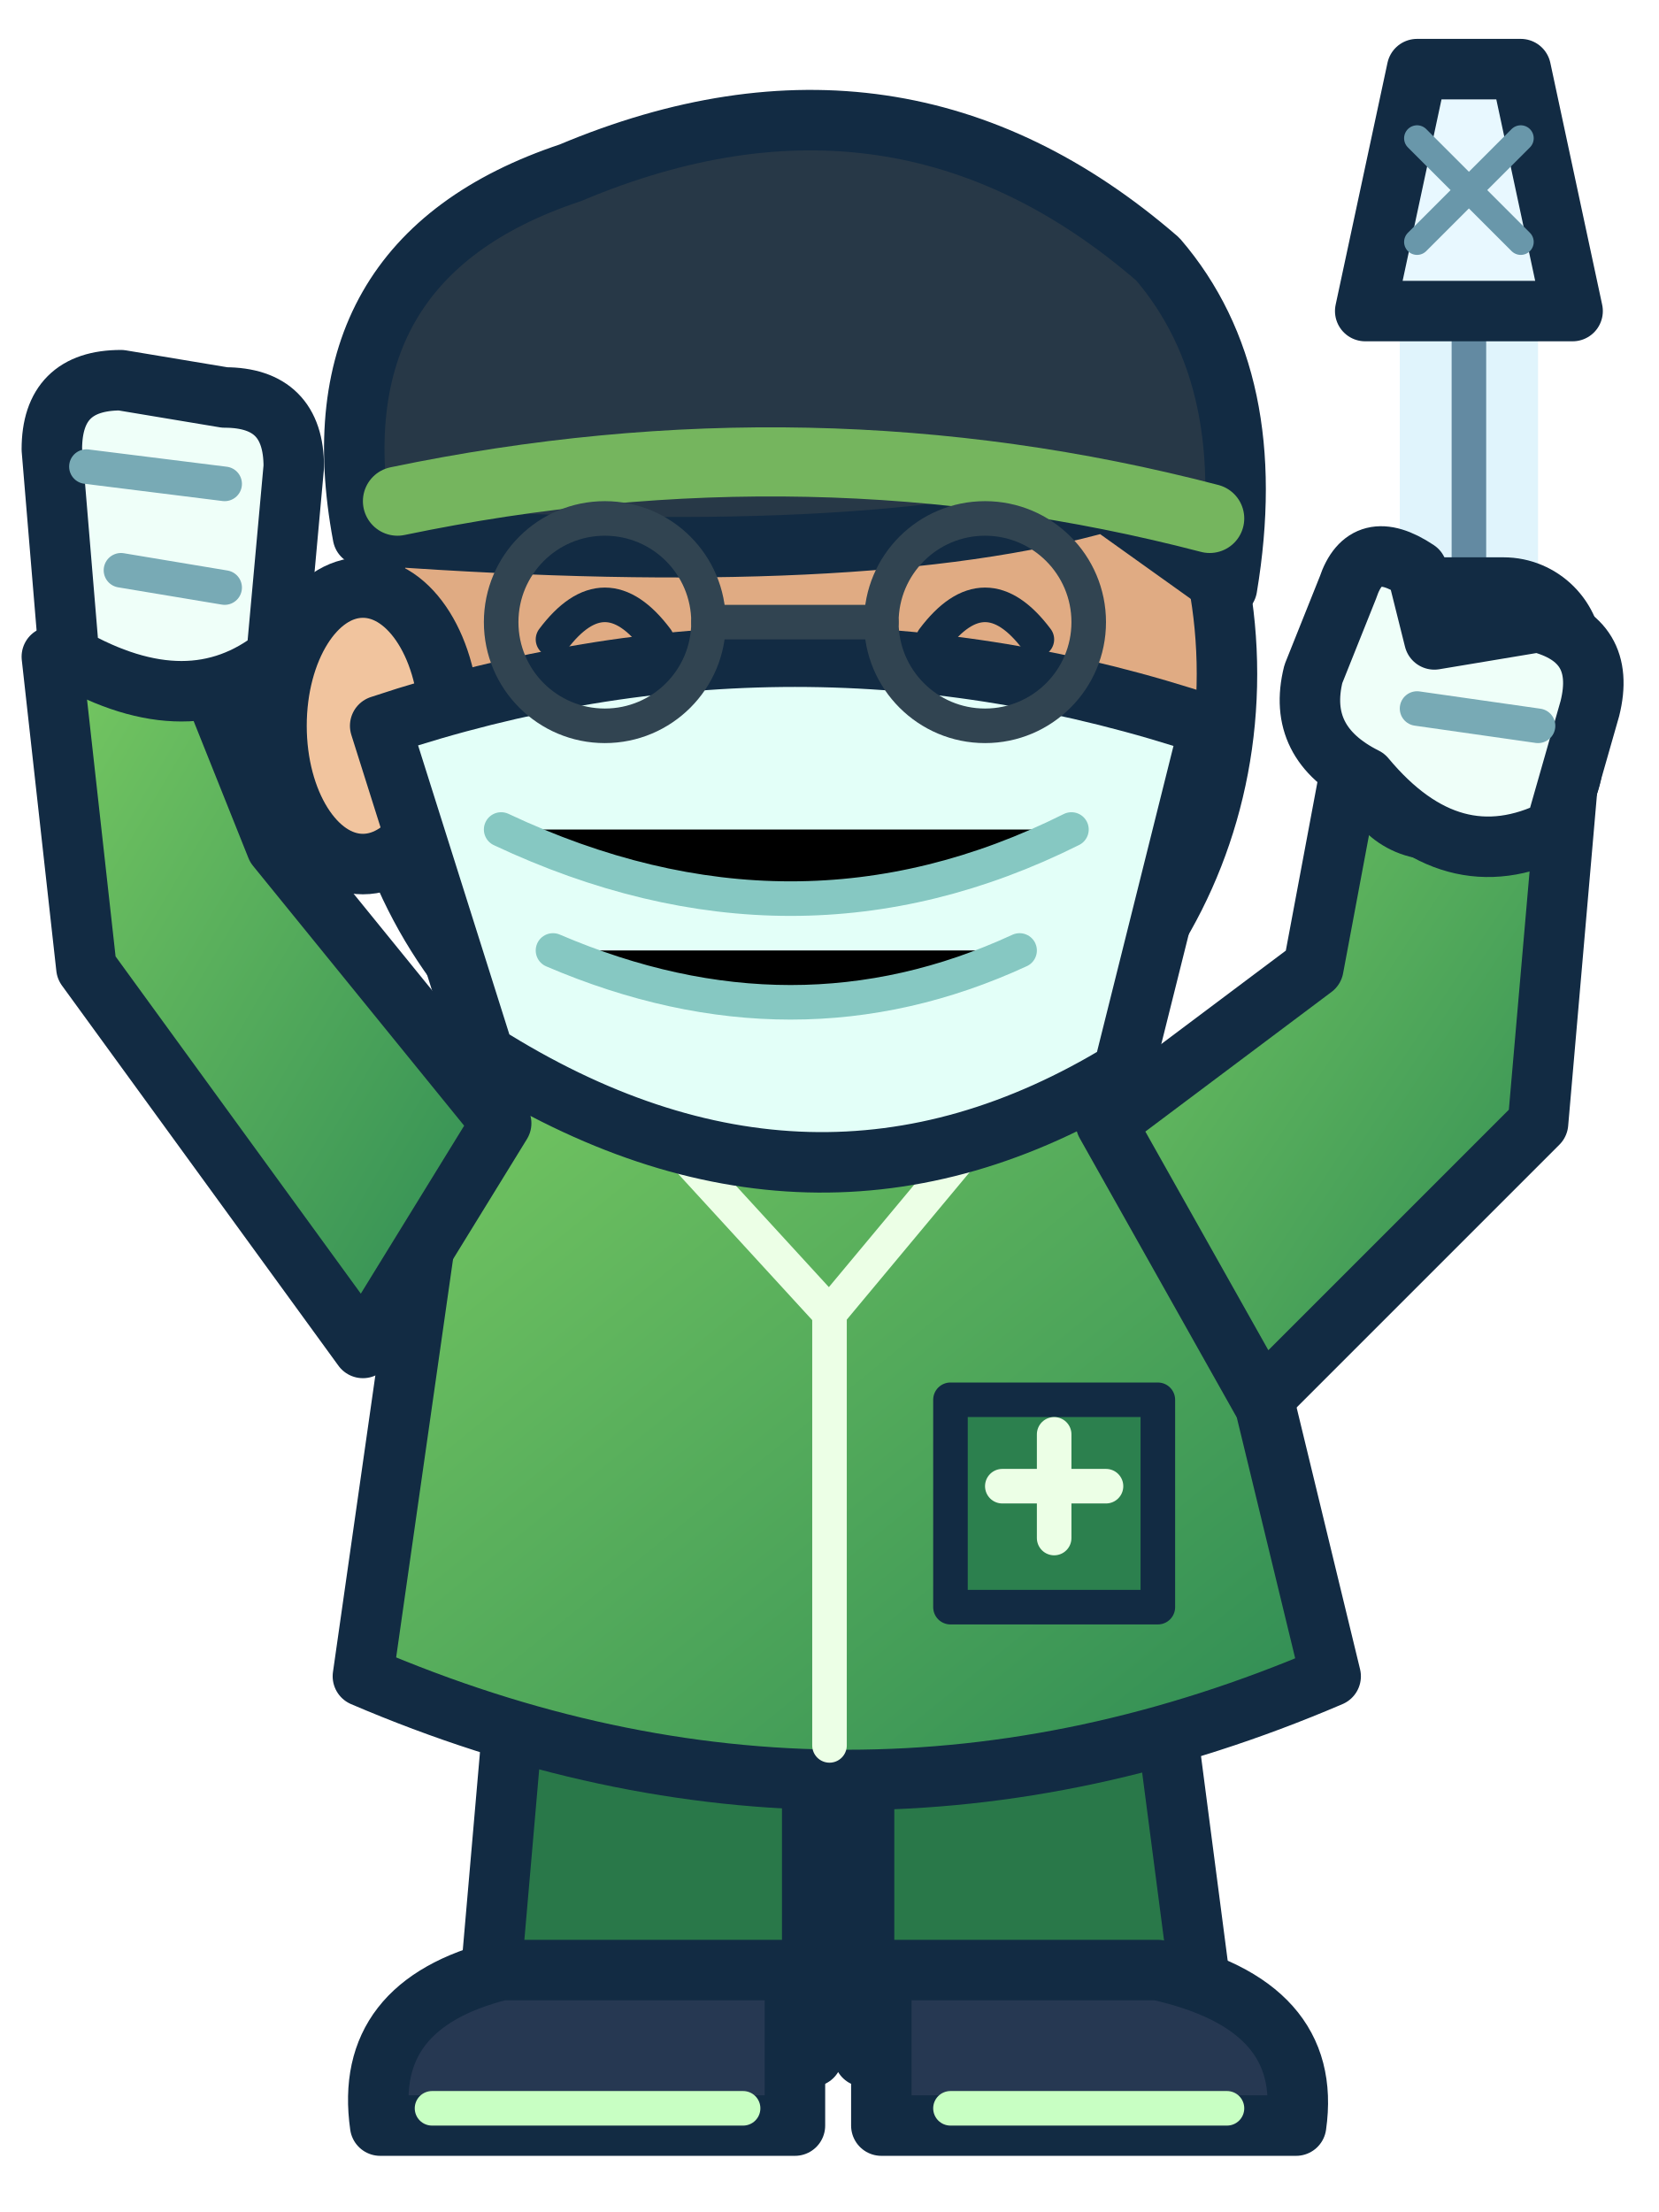
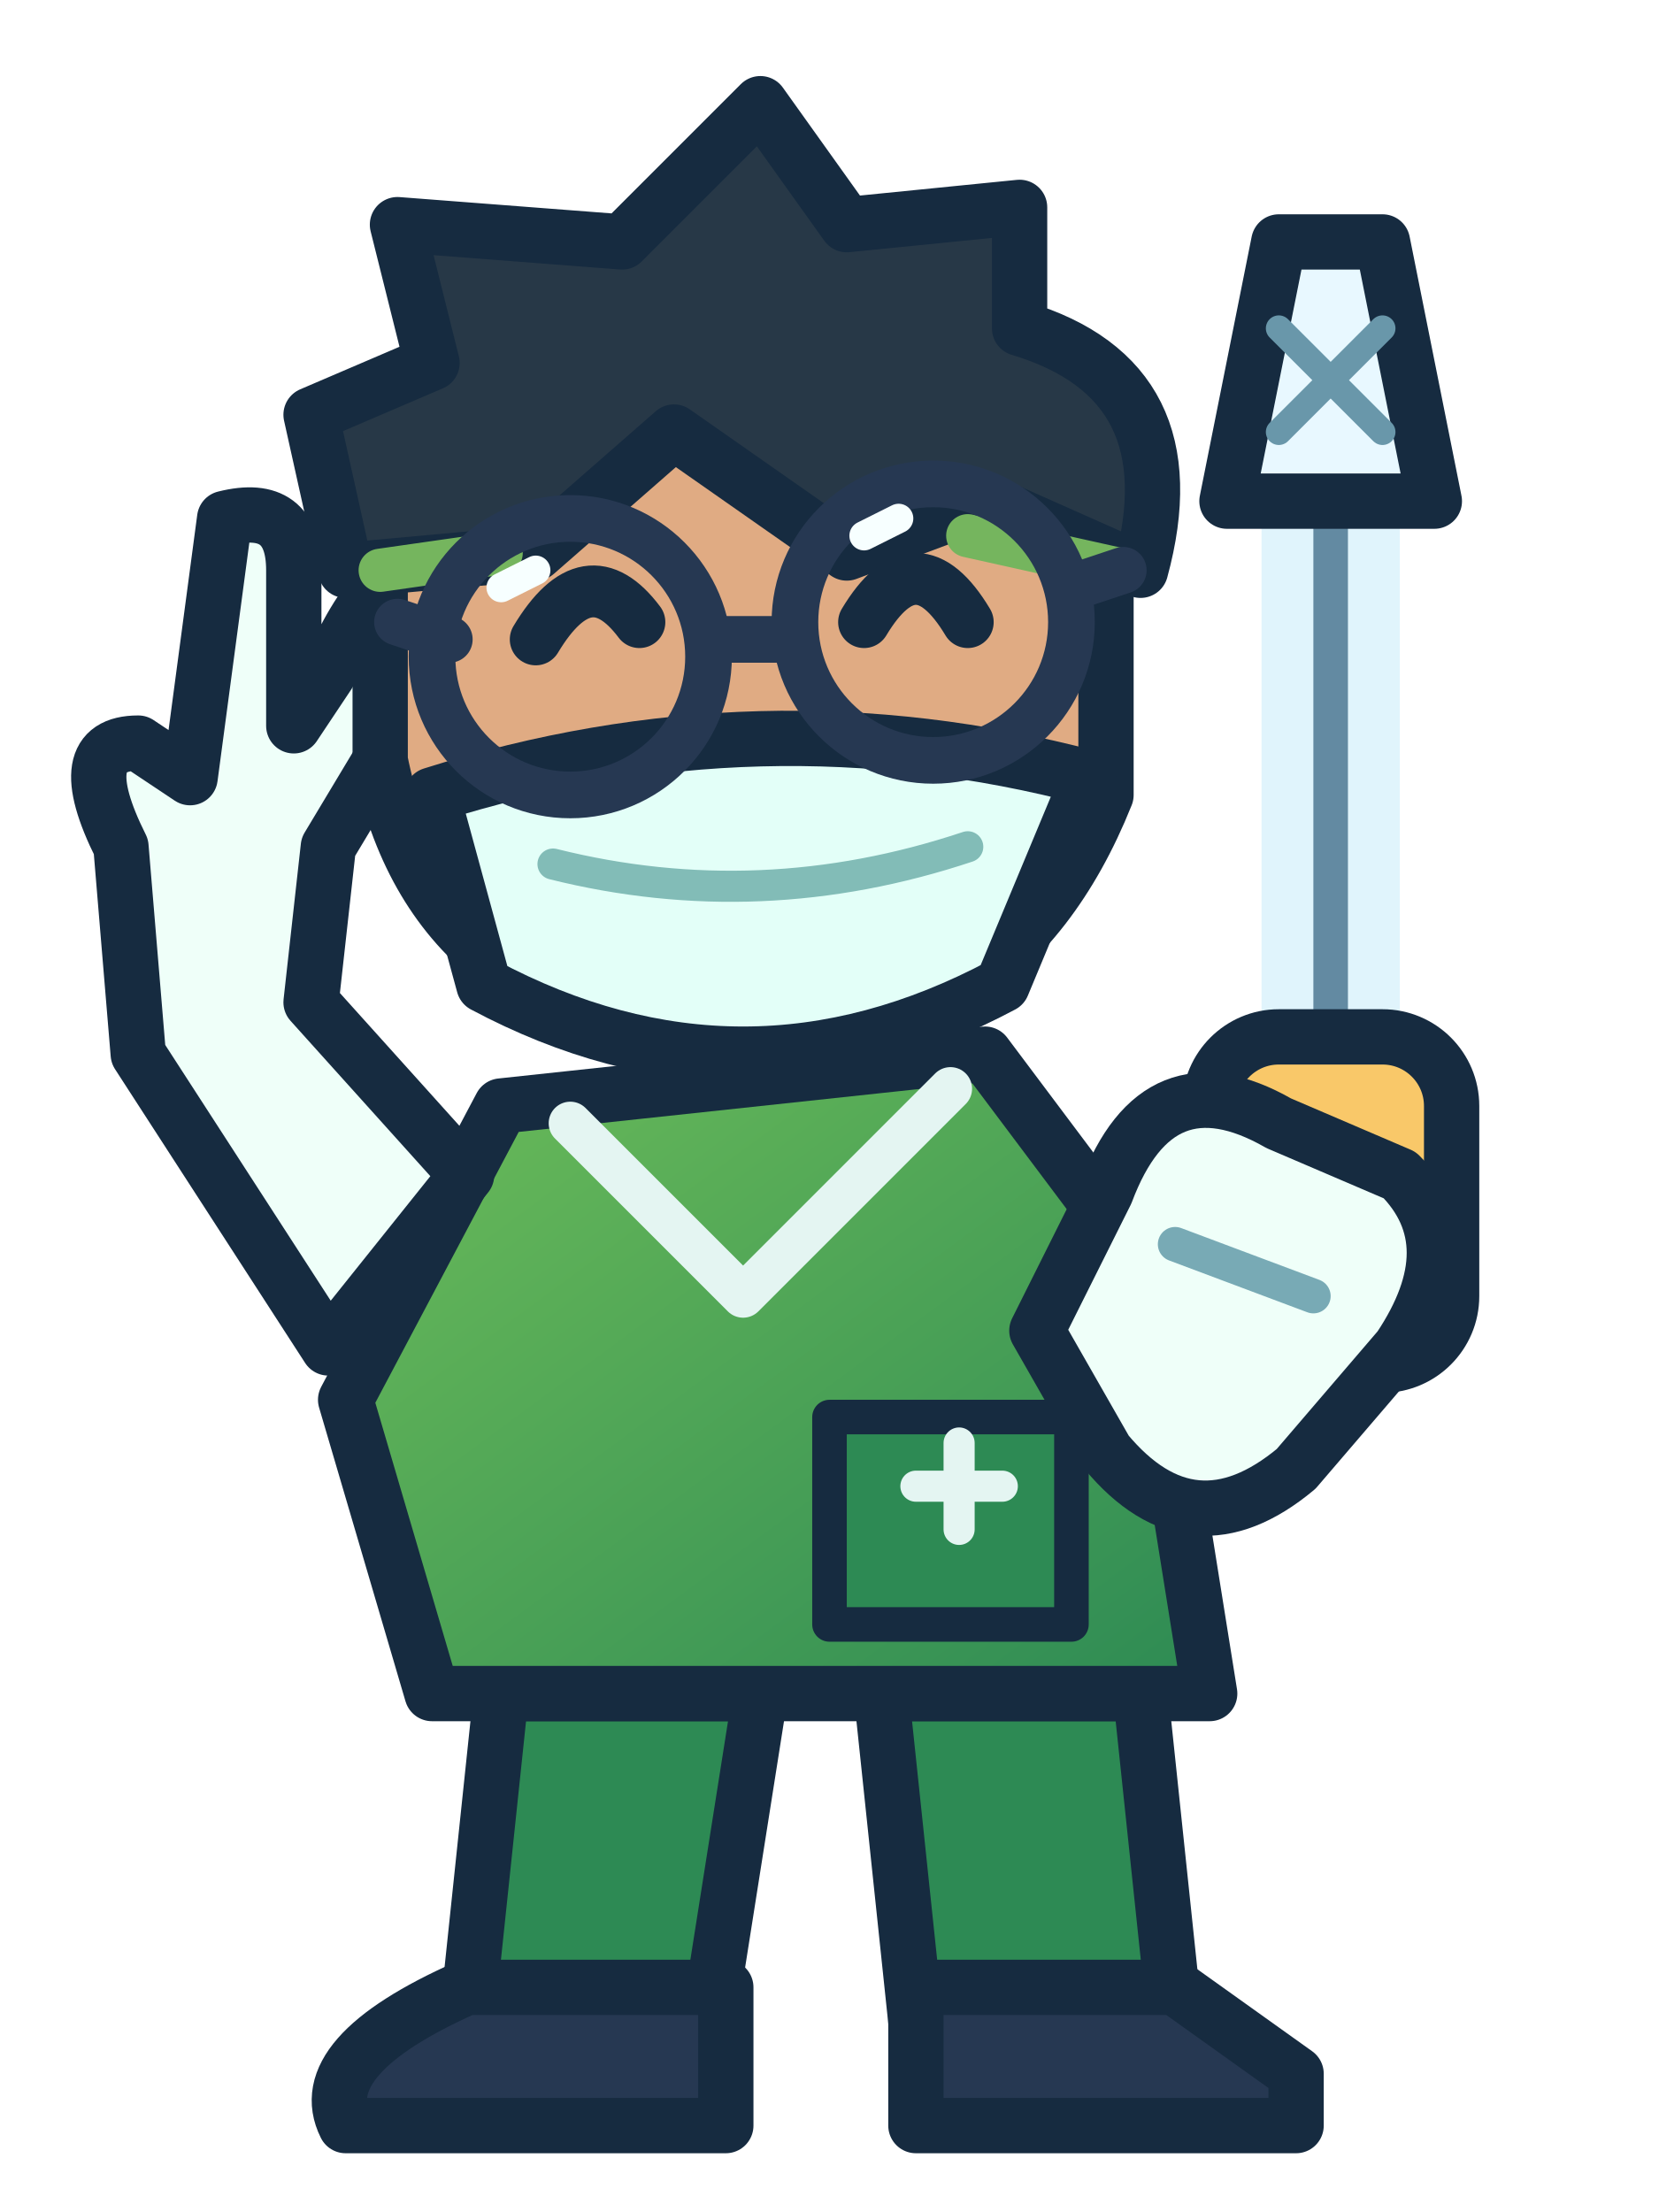
<svg xmlns="http://www.w3.org/2000/svg" width="96" height="128" viewBox="0 0 96 128" role="img" aria-labelledby="alex-victory-title alex-victory-desc">
  <defs>
-     <linearGradient id="alex-victory-scrubs" x2="1" y2="1">
-       <stop stop-color="#7acb62" />
+     <linearGradient id="alex-victory-scrubs" x1="0" y1="0" x2="1" y2="1">
+       <stop stop-color="#6dbd59" />
      <stop offset="1" stop-color="#2d8a54" />
    </linearGradient>
  </defs>
-   <g stroke="#122b43" stroke-width="3.5" stroke-linejoin="round" stroke-linecap="round">
+   <g stroke="#162b40" stroke-width="3.2" stroke-linejoin="round" stroke-linecap="round">
    <g id="alex-victory-legs">
-       <path d="M30 96h17v23H28zM50 96h17l3 23H50z" fill="#297849" />
-       <path d="M29 114h17v9H22q-1-7 7-9M51 114h16q9 2 8 9H51z" fill="#263852" />
-       <path d="M25 122h18m12 0h16" stroke="#c8ffc3" stroke-width="2" />
+       <path d="M29 98H44L41 117H27ZM51 98H66L68 117H53Z" fill="#2d8a54" />
+       <path d="M27 115H42V123H20Q18 119 27 115ZM53 115H68L75 120V123H53Z" fill="#263852" />
    </g>
    <g id="alex-victory-torso">
-       <path d="M26 62Q48 53 69 64l8 33q-28 12-56 0z" fill="url(#alex-victory-scrubs)" />
-       <path d="m37 64 11 12 10-12M48 76v25" fill="none" stroke="#ecffe6" stroke-width="2" />
-       <path d="M55 81h12v12H55z" fill="#2c804e" stroke-width="2" />
-       <path d="M58 86h6m-3-3v6" stroke="#ecffe6" stroke-width="2" />
-     </g>
-     <g id="alex-victory-raised-arms" fill="url(#alex-victory-scrubs)">
-       <path d="M29 65 16 49 10 34 3 38 5 56 21 78z" />
-       <path d="m64 65 12-9 3-16 12 2-2 23-16 16z" />
+       <path d="M29 64L57 61L66 73L70 98H25L20 81Z" fill="url(#alex-victory-scrubs)" />
+       <path d="M33 65L43 75L55 63" fill="none" stroke="#e4f5f2" stroke-width="2.5" />
+       <path d="M48 82H62V94H48Z" fill="#2d8a54" stroke-width="2" />
+       <path d="M53 86h5m-2.5-2.5v5" stroke="#e4f5f2" stroke-width="1.8" />
    </g>
    <g id="alex-victory-tool">
-       <path d="M85 44V18" stroke="#e0f4fc" stroke-width="8" />
-       <path d="M85 39V17" stroke="#638aa2" stroke-width="2" />
-       <path d="M79 18h12L88 4h-6z" fill="#e8f8ff" />
-       <path d="m82 8 6 6m-6 0 6-6" stroke="#6997aa" stroke-width="1.5" />
-       <rect x="79" y="34" width="12" height="14" rx="4" fill="#f9c869" />
+       <path d="M77 69V29" stroke="#e0f4fc" stroke-width="8" />
+       <path d="M77 61V30" stroke="#638aa2" stroke-width="2" />
+       <path d="M71 29h12l-3-15h-6z" fill="#e8f8ff" />
+       <path d="m74 19 6 6m-6 0 6-6" stroke="#6997aa" stroke-width="1.5" />
+       <rect x="70" y="60" width="14" height="19" rx="4" fill="#f9c869" />
    </g>
-     <g id="alex-victory-gloves" fill="#effff9">
-       <path d="M4 38 3 26q0-4 4-4l6 1q4 0 4 4l-1 11q-5 4-12 0z" />
-       <path d="m5 27 8 1m-6 5 6 1" stroke="#78aab5" stroke-width="2" />
-       <path d="M79 45q-4-2-3-6l2-5q1-3 4-1l1 4 6-1q4 1 3 5l-2 7q-6 3-11-3z" />
-       <path d="m82 41 7 1" stroke="#78aab5" stroke-width="2" />
+     <g id="alex-victory-raised-arms">
+       <g id="alex-victory-gloves">
+         <path d="M27 68L18 58L19 49L25 39Q28 35 25 33Q22 32 19 39L17 42L17 33Q17 29 13 30L11 45L8 43Q4 43 7 49L8 61L19 78Z" fill="#effff9" />
+         <path d="M64 69Q67 61 74 65L81 68Q85 72 81 78L75 85Q69 90 64 84L60 77Z" fill="#effff9" />
+         <path d="M68 72l8 3" stroke="#78aab5" stroke-width="2" />
+       </g>
    </g>
    <g id="alex-victory-head">
-       <ellipse cx="46" cy="39" rx="25" ry="27" fill="#e0ab83" />
-       <ellipse cx="21" cy="42" rx="5" ry="8" fill="#f1c49e" />
-       <path d="M21 31q-3-16 12-21Q52 2 67 15q6 7 4 19l-7-5q-14 4-42 2z" fill="#273847" />
-       <path d="M23 29q24-5 47 1" fill="none" stroke="#75b55e" stroke-width="4" />
-       <path d="M22 42q24-8 48 0l-5 20q-18 11-37-1z" fill="#e3fff8" />
-       <path d="M29 48q17 8 33 0m-30 7q14 6 27 0" stroke="#86c8c2" stroke-width="2" />
-       <path d="M32 37q3-4 6 0m16 0q3-4 6 0" fill="none" stroke-width="2" />
-       <g fill="none" stroke="#314451" stroke-width="2">
-         <circle cx="35" cy="36" r="6" />
-         <circle cx="57" cy="36" r="6" />
-         <path d="M41 36h10" />
+       <path d="M22 31Q24 16 41 15Q60 14 64 31L64 46Q58 61 42 60Q25 59 22 44Z" fill="#e0ab83" />
+       <path d="M20 33L18 24L25 21L23 13L36 14L44 6L49 13L59 12L59 19Q69 22 66 33L57 29L49 32L39 25L31 32Z" fill="#273847" />
+       <path d="M22 33L29 32M56 31L65 33" fill="none" stroke="#75b55e" stroke-width="2.5" />
+       <path d="M25 46Q44 40 63 45L58 57Q43 65 28 57Z" fill="#e3fff8" />
+       <path d="M32 50Q44 53 56 49" fill="none" stroke="#82bcb7" stroke-width="1.8" />
+       <path d="M31 37q3-5 6-1m13 0q3-5 6 0" fill="none" stroke-width="3" />
+       <g fill="none" stroke="#263852" stroke-width="2.7">
+         <circle cx="33" cy="38" r="8" />
+         <circle cx="54" cy="36" r="8" />
+         <path d="M41 37h5M23 36l3 1m36-3 3-1" />
      </g>
+       <path d="M29 34l2-1m19-2 2-1" stroke="#f7ffff" stroke-width="1.7" />
    </g>
  </g>
</svg>
